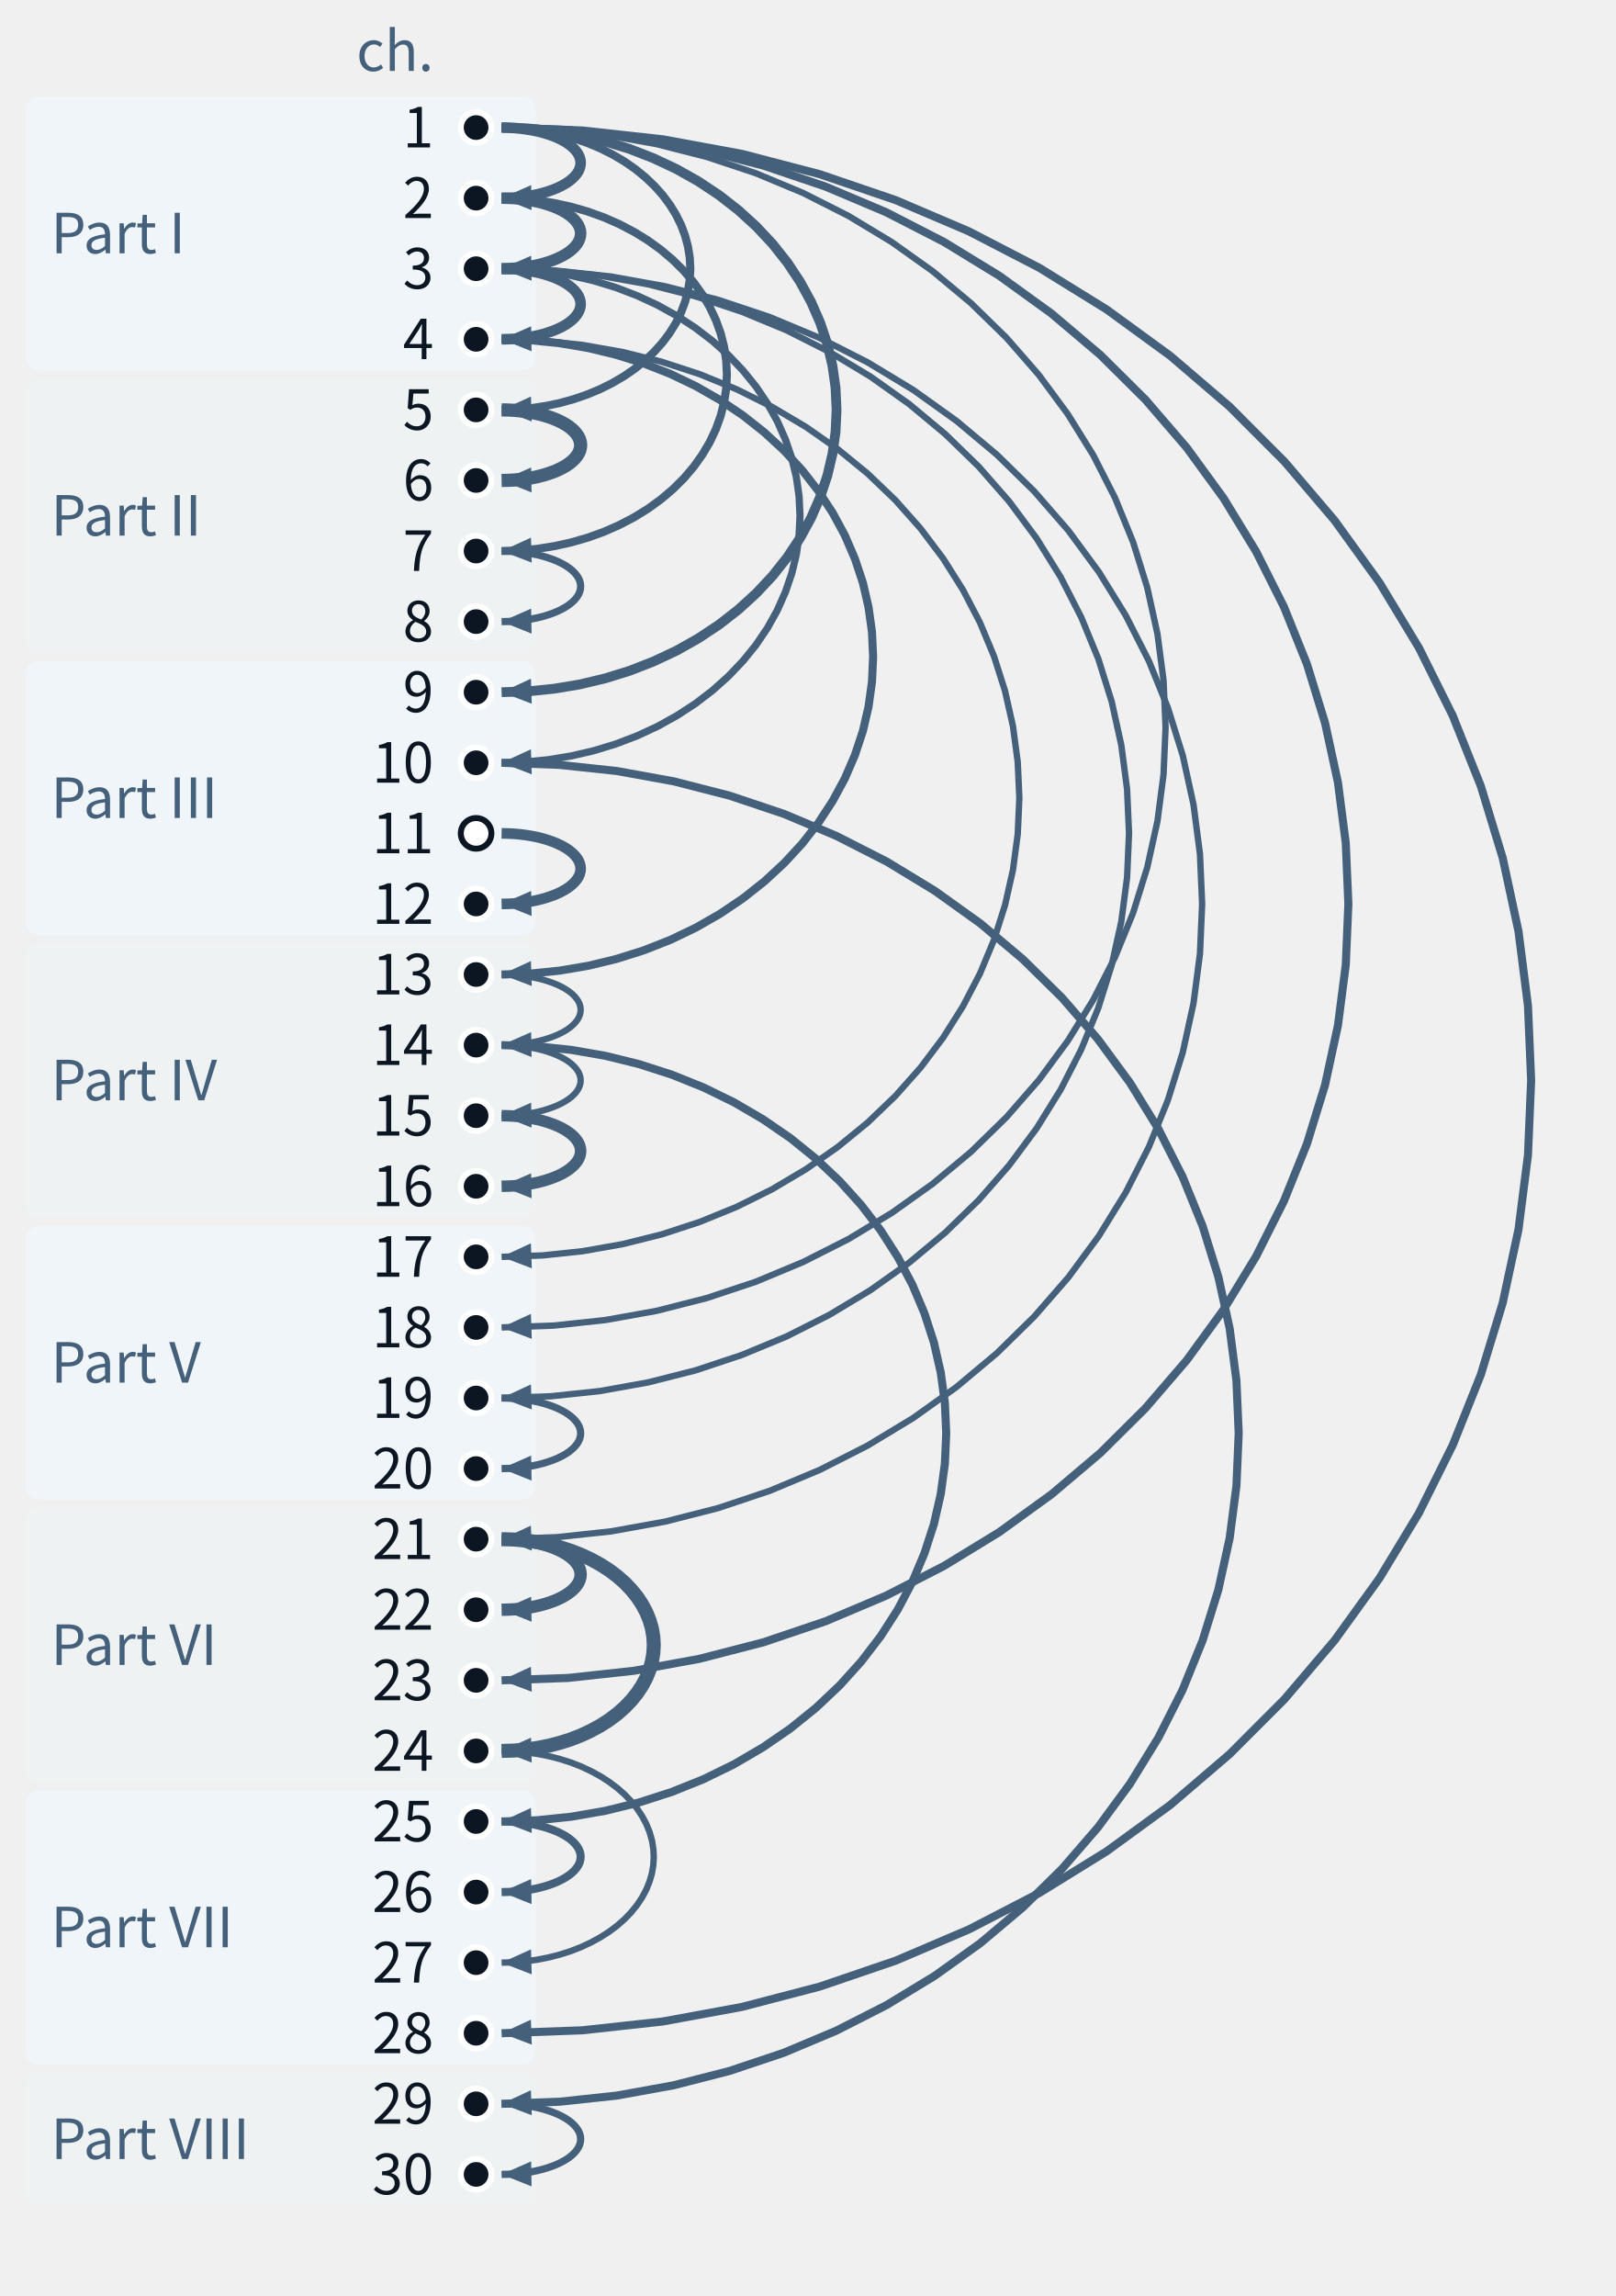
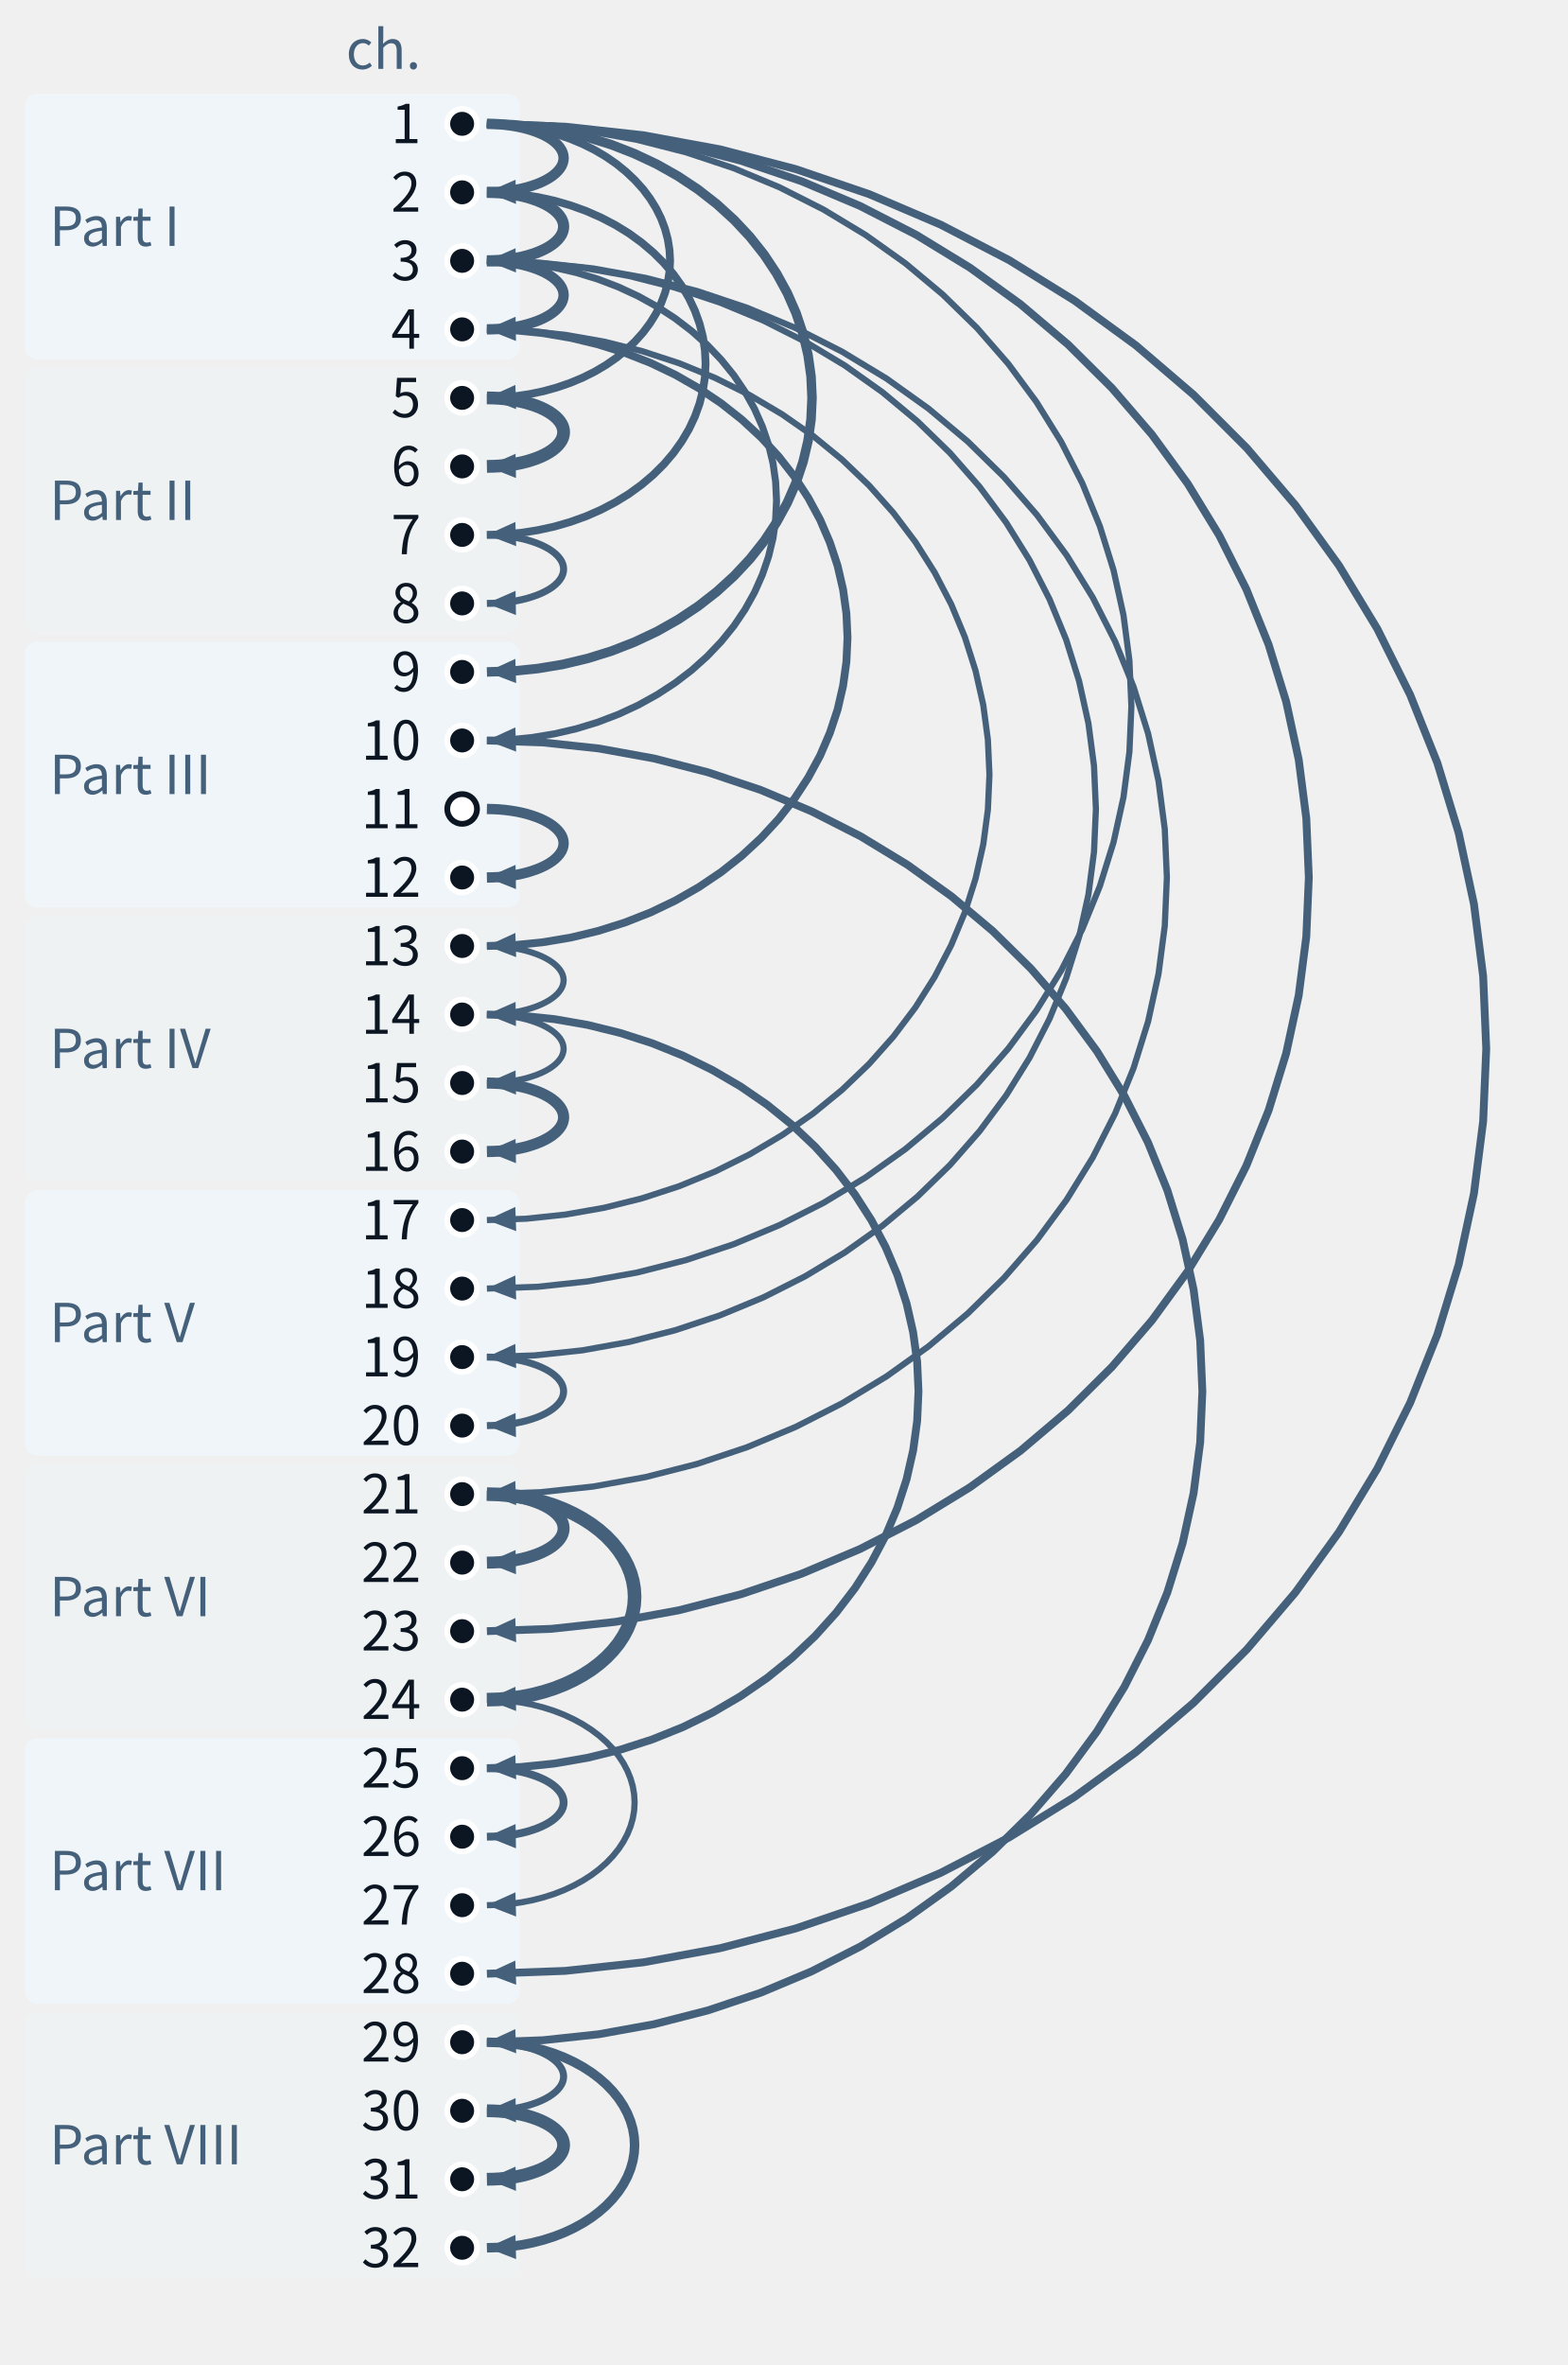
- <svg xmlns="http://www.w3.org/2000/svg" class="tr-fig" data-tr-fig="coda-dependency-tree" data-lang="en" viewBox="0 0 380 540" width="380" height="540" font-family="'Noto Sans SC', 'Noto Sans CJK SC', 'Source Sans 3', 'PingFang SC', 'Microsoft YaHei', system-ui, sans-serif" role="img" aria-label="30 dots run down the page for chapters 1 to 30, grouped on the left into the parts with their names. Every dot except chapter 1 and the hollow ones receives one arrow, an arc bulging to the right, from the chapter it refers back to most; the thicker the arrow, the more mentions. Chapter 1 sends 6 (to chapters 2, 5, 9, 18, 23, 28); chapter 3 sends 4 (to chapters 4, 10, 19, 21); chapter 2 sends 2 (to chapters 3, 7). Chapter 11 is a hollow dot with no arrow.">
+ <svg xmlns="http://www.w3.org/2000/svg" class="tr-fig" data-tr-fig="coda-dependency-tree" data-lang="en" viewBox="0 0 380 573" width="380" height="573" font-family="'Noto Sans SC', 'Noto Sans CJK SC', 'Source Sans 3', 'PingFang SC', 'Microsoft YaHei', system-ui, sans-serif" role="img" aria-label="32 dots run down the page for chapters 1 to 32, grouped on the left into the parts with their names. Every dot except chapter 1 and the hollow ones receives one arrow, an arc bulging to the right, from the chapter it refers back to most; the thicker the arrow, the more mentions. Chapter 1 sends 6 (to chapters 2, 5, 9, 18, 23, 28); chapter 3 sends 4 (to chapters 4, 10, 19, 21); chapter 2 sends 2 (to chapters 3, 7). Chapter 11 is a hollow dot with no arrow.">
  <style>.ts-ink{stroke:#0b1622}.tf-ink{fill:#0b1622}.ts-dim{stroke:#45607a}.tf-dim{fill:#45607a}.ts-faint{stroke:#9db3c4}.tf-faint{fill:#9db3c4}.ts-edge{stroke:#b9d0dd}.tf-edge{fill:#b9d0dd}.ts-hot{stroke:#5f9bb5}.tf-hot{fill:#5f9bb5}.ts-bg{stroke:#ffffff}.tf-bg{fill:#ffffff}.ts-panel{stroke:#eef5f9}.tf-panel{fill:#eef5f9}.ts-sheet{stroke:#f7fbfd}.tf-sheet{fill:#f7fbfd}.ts-cyan{stroke:#007c8a}.tf-cyan{fill:#007c8a}.ts-magenta{stroke:#b0128f}.tf-magenta{fill:#b0128f}.ts-amber{stroke:#946200}.tf-amber{fill:#946200}.ts-violet{stroke:#5a45c8}.tf-violet{fill:#5a45c8}.ts-ok{stroke:#087a4c}.tf-ok{fill:#087a4c}.ts-warn{stroke:#c21f3a}.tf-warn{fill:#c21f3a}.ts-blue{stroke:#1d5fd0}.tf-blue{fill:#1d5fd0}.ts-orange{stroke:#b85410}.tf-orange{fill:#b85410}.ts-sigma{stroke:#28405a}.tf-sigma{fill:#28405a}@media (prefers-color-scheme:dark){.ts-ink{stroke:#d4efff}.tf-ink{fill:#d4efff}.ts-dim{stroke:#6f8ea5}.tf-dim{fill:#6f8ea5}.ts-faint{stroke:#34506a}.tf-faint{fill:#34506a}.ts-edge{stroke:#143049}.tf-edge{fill:#143049}.ts-hot{stroke:#1f5d7c}.tf-hot{fill:#1f5d7c}.ts-bg{stroke:#03060c}.tf-bg{fill:#03060c}.ts-panel{stroke:#07101b}.tf-panel{fill:#07101b}.ts-sheet{stroke:#050c16}.tf-sheet{fill:#050c16}.ts-cyan{stroke:#19f0ff}.tf-cyan{fill:#19f0ff}.ts-magenta{stroke:#ff2fd0}.tf-magenta{fill:#ff2fd0}.ts-amber{stroke:#ffc83d}.tf-amber{fill:#ffc83d}.ts-violet{stroke:#9d8cff}.tf-violet{fill:#9d8cff}.ts-ok{stroke:#46ffb2}.tf-ok{fill:#46ffb2}.ts-warn{stroke:#ff5064}.tf-warn{fill:#ff5064}.ts-blue{stroke:#2a7bff}.tf-blue{fill:#2a7bff}.ts-orange{stroke:#ff8a3c}.tf-orange{fill:#ff8a3c}.ts-sigma{stroke:#cfe3ff}.tf-sigma{fill:#cfe3ff}}</style>
  <rect x="6" y="22.7" width="120" height="64.4" rx="3" class="tf-panel" fill-opacity="0.9" />
  <text class="tf-dim" x="12" y="59.58" font-size="13">Part I</text>
  <rect x="6" y="89.1" width="120" height="64.4" rx="3" class="tf-panel" fill-opacity="0.35" />
  <text class="tf-dim" x="12" y="125.98" font-size="13">Part II</text>
  <rect x="6" y="155.5" width="120" height="64.4" rx="3" class="tf-panel" fill-opacity="0.9" />
  <text class="tf-dim" x="12" y="192.38" font-size="13">Part III</text>
  <rect x="6" y="221.9" width="120" height="64.4" rx="3" class="tf-panel" fill-opacity="0.35" />
  <text class="tf-dim" x="12" y="258.78" font-size="13">Part IV</text>
  <rect x="6" y="288.3" width="120" height="64.4" rx="3" class="tf-panel" fill-opacity="0.9" />
  <text class="tf-dim" x="12" y="325.18" font-size="13">Part V</text>
  <rect x="6" y="354.7" width="120" height="64.4" rx="3" class="tf-panel" fill-opacity="0.35" />
  <text class="tf-dim" x="12" y="391.58" font-size="13">Part VI</text>
  <rect x="6" y="421.1" width="120" height="64.4" rx="3" class="tf-panel" fill-opacity="0.9" />
  <text class="tf-dim" x="12" y="457.98" font-size="13">Part VII</text>
-   <rect x="6" y="487.5" width="120" height="31.2" rx="3" class="tf-panel" fill-opacity="0.35" />
-   <text class="tf-dim" x="12" y="507.78" font-size="13">Part VIII</text>
+   <rect x="6" y="487.5" width="120" height="64.4" rx="3" class="tf-panel" fill-opacity="0.35" />
+   <text class="tf-dim" x="12" y="524.38" font-size="13">Part VIII</text>
  <path d="M118 30 L137 30.69 L155.89 32.76 L174.54 36.19 L192.84 40.97 L210.69 47.06 L227.96 54.43 L244.55 63.02 L260.36 72.8 L275.3 83.69 L289.26 95.64 L302.17 108.56 L313.94 122.38 L324.51 137.01 L333.8 152.36 L341.76 168.34 L348.35 184.85 L353.51 201.78 L357.22 219.04 L359.45 236.52 L360.2 254.1 L359.45 271.68 L357.22 289.16 L353.51 306.42 L348.35 323.35 L341.76 339.86 L333.8 355.84 L324.51 371.19 L313.94 385.82 L302.17 399.64 L289.26 412.56 L275.3 424.51 L260.36 435.4 L244.55 445.18 L227.96 453.77 L210.69 461.14 L192.84 467.23 L174.54 472.01 L155.89 475.44 L137 477.51 L118 478.2" class="ts-dim" stroke-width="1.9" stroke-linejoin="round" fill="none" />
  <path d="M118 478.2 L124.89 475.01 L125.1 480.88Z" class="tf-dim" />
  <path d="M118 30 L133.63 30.56 L149.16 32.25 L164.5 35.05 L179.56 38.94 L194.23 43.9 L208.43 49.9 L222.08 56.91 L235.09 64.87 L247.37 73.75 L258.86 83.48 L269.47 94.01 L279.16 105.27 L287.85 117.19 L295.49 129.7 L302.04 142.72 L307.45 156.17 L311.7 169.97 L314.75 184.04 L316.59 198.27 L317.2 212.6 L316.59 226.93 L314.75 241.16 L311.7 255.23 L307.45 269.03 L302.04 282.48 L295.49 295.5 L287.85 308.01 L279.16 319.93 L269.47 331.19 L258.86 341.72 L247.37 351.45 L235.09 360.33 L222.08 368.29 L208.43 375.3 L194.23 381.3 L179.56 386.26 L164.5 390.15 L149.16 392.95 L133.63 394.64 L118 395.2" class="ts-dim" stroke-width="1.9" stroke-linejoin="round" fill="none" />
  <path d="M118 395.2 L124.89 392.01 L125.1 397.89Z" class="tf-dim" />
  <path d="M118 179.4 L131.6 179.89 L145.13 181.34 L158.48 183.76 L171.58 187.12 L184.36 191.4 L196.72 196.59 L208.6 202.64 L219.92 209.52 L230.61 217.18 L240.61 225.59 L249.85 234.68 L258.28 244.41 L265.85 254.7 L272.5 265.51 L278.2 276.75 L282.91 288.37 L286.61 300.29 L289.27 312.43 L290.87 324.73 L291.4 337.1 L290.87 349.47 L289.27 361.77 L286.61 373.91 L282.91 385.83 L278.2 397.45 L272.5 408.69 L265.85 419.5 L258.28 429.79 L249.85 439.52 L240.61 448.61 L230.61 457.02 L219.92 464.68 L208.6 471.56 L196.72 477.61 L184.36 482.8 L171.58 487.08 L158.48 490.44 L145.13 492.86 L131.6 494.31 L118 494.8" class="ts-dim" stroke-width="1.9" stroke-linejoin="round" fill="none" />
  <path d="M118 494.8 L124.89 491.61 L125.1 497.49Z" class="tf-dim" />
  <path d="M118 63.2 L130.93 63.66 L143.78 65.04 L156.47 67.33 L168.93 70.51 L181.07 74.57 L192.82 79.48 L204.11 85.22 L214.87 91.73 L225.03 99 L234.53 106.96 L243.31 115.57 L251.33 124.78 L258.52 134.54 L264.84 144.77 L270.26 155.43 L274.73 166.43 L278.25 177.72 L280.77 189.23 L282.29 200.88 L282.8 212.6 L282.29 224.32 L280.77 235.97 L278.25 247.48 L274.73 258.77 L270.26 269.77 L264.84 280.43 L258.52 290.66 L251.33 300.42 L243.31 309.63 L234.53 318.24 L225.03 326.2 L214.87 333.47 L204.11 339.98 L192.82 345.72 L181.07 350.63 L168.93 354.69 L156.47 357.87 L143.78 360.16 L130.93 361.54 L118 362" class="ts-dim" stroke-width="1.5" stroke-linejoin="round" fill="none" />
  <path d="M118 362 L124.89 358.81 L125.1 364.69Z" class="tf-dim" />
  <path d="M118 30 L130.26 30.43 L142.44 31.74 L154.46 33.9 L166.27 36.91 L177.78 40.74 L188.91 45.38 L199.61 50.79 L209.81 56.95 L219.44 63.81 L228.45 71.33 L236.78 79.46 L244.37 88.16 L251.18 97.38 L257.18 107.04 L262.31 117.1 L266.56 127.5 L269.88 138.16 L272.28 149.03 L273.72 160.03 L274.2 171.1 L273.72 182.17 L272.28 193.17 L269.88 204.04 L266.56 214.7 L262.31 225.1 L257.18 235.16 L251.18 244.82 L244.37 254.04 L236.78 262.74 L228.45 270.87 L219.44 278.39 L209.81 285.25 L199.61 291.41 L188.91 296.82 L177.78 301.46 L166.27 305.29 L154.46 308.3 L142.44 310.46 L130.26 311.77 L118 312.2" class="ts-dim" stroke-width="1.5" stroke-linejoin="round" fill="none" />
  <path d="M118 312.2 L124.89 309.01 L125.1 314.89Z" class="tf-dim" />
  <path d="M118 63.2 L129.58 63.61 L141.09 64.83 L152.46 66.87 L163.61 69.7 L174.48 73.31 L185.01 77.67 L195.12 82.77 L204.76 88.56 L213.86 95.02 L222.37 102.1 L230.24 109.75 L237.41 117.94 L243.85 126.61 L249.51 135.71 L254.36 145.18 L258.38 154.96 L261.52 165 L263.78 175.23 L265.14 185.58 L265.6 196 L265.14 206.42 L263.78 216.77 L261.52 227 L258.38 237.04 L254.36 246.82 L249.51 256.29 L243.85 265.39 L237.41 274.06 L230.24 282.25 L222.37 289.9 L213.86 296.98 L204.76 303.44 L195.12 309.23 L185.01 314.33 L174.48 318.69 L163.61 322.3 L152.46 325.13 L141.09 327.17 L129.58 328.39 L118 328.8" class="ts-dim" stroke-width="1.5" stroke-linejoin="round" fill="none" />
  <path d="M118 328.8 L124.89 325.61 L125.1 331.49Z" class="tf-dim" />
  <path d="M118 79.8 L127.56 80.13 L137.05 81.13 L146.43 82.78 L155.64 85.08 L164.61 88.01 L173.3 91.56 L181.64 95.7 L189.59 100.41 L197.1 105.65 L204.13 111.4 L210.62 117.62 L216.54 124.28 L221.85 131.32 L226.52 138.71 L230.53 146.41 L233.84 154.36 L236.43 162.51 L238.3 170.82 L239.42 179.23 L239.8 187.7 L239.42 196.17 L238.3 204.58 L236.43 212.89 L233.84 221.04 L230.53 228.99 L226.52 236.69 L221.85 244.08 L216.54 251.12 L210.62 257.78 L204.13 264 L197.1 269.75 L189.59 274.99 L181.64 279.7 L173.3 283.84 L164.61 287.39 L155.64 290.32 L146.43 292.62 L137.05 294.27 L127.56 295.27 L118 295.6" class="ts-dim" stroke-width="1.5" stroke-linejoin="round" fill="none" />
  <path d="M118 295.6 L124.89 292.42 L125.1 298.29Z" class="tf-dim" />
  <path d="M118 245.8 L126.21 246.08 L134.36 246.92 L142.42 248.32 L150.32 250.27 L158.03 252.75 L165.49 255.75 L172.65 259.25 L179.48 263.24 L185.93 267.67 L191.96 272.54 L197.54 277.81 L202.62 283.44 L207.19 289.4 L211.2 295.65 L214.64 302.16 L217.48 308.89 L219.71 315.79 L221.31 322.82 L222.28 329.94 L222.6 337.1 L222.28 344.26 L221.31 351.38 L219.71 358.41 L217.48 365.31 L214.64 372.04 L211.2 378.55 L207.19 384.8 L202.62 390.76 L197.54 396.39 L191.96 401.66 L185.93 406.53 L179.48 410.96 L172.65 414.95 L165.49 418.45 L158.03 421.45 L150.32 423.93 L142.42 425.88 L134.36 427.28 L126.21 428.12 L118 428.4" class="ts-dim" stroke-width="1.9" stroke-linejoin="round" fill="none" />
  <path d="M118 428.4 L124.9 425.22 L125.1 431.1Z" class="tf-dim" />
  <path d="M118 79.8 L124.86 80.03 L131.67 80.72 L138.4 81.86 L145.01 83.46 L151.45 85.49 L157.68 87.94 L163.67 90.81 L169.37 94.07 L174.76 97.7 L179.8 101.68 L184.46 105.99 L188.71 110.59 L192.52 115.47 L195.87 120.59 L198.75 125.91 L201.12 131.42 L202.99 137.06 L204.32 142.81 L205.13 148.64 L205.4 154.5 L205.13 160.36 L204.32 166.19 L202.99 171.94 L201.12 177.58 L198.75 183.09 L195.87 188.41 L192.52 193.53 L188.71 198.41 L184.46 203.01 L179.8 207.32 L174.76 211.3 L169.37 214.93 L163.67 218.19 L157.68 221.06 L151.45 223.51 L145.01 225.54 L138.4 227.14 L131.67 228.28 L124.86 228.97 L118 229.2" class="ts-dim" stroke-width="1.9" stroke-linejoin="round" fill="none" />
  <path d="M118 229.2 L124.9 226.03 L125.09 231.9Z" class="tf-dim" />
  <path d="M118 30 L124.18 30.2 L130.33 30.82 L136.4 31.83 L142.35 33.25 L148.16 35.05 L153.77 37.24 L159.17 39.78 L164.32 42.68 L169.18 45.91 L173.72 49.45 L177.92 53.28 L181.75 57.37 L185.19 61.71 L188.21 66.26 L190.8 70.99 L192.94 75.88 L194.62 80.9 L195.83 86.01 L196.56 91.19 L196.8 96.4 L196.56 101.61 L195.83 106.79 L194.62 111.9 L192.94 116.92 L190.8 121.81 L188.21 126.54 L185.19 131.09 L181.75 135.43 L177.92 139.52 L173.72 143.35 L169.18 146.89 L164.32 150.12 L159.17 153.02 L153.77 155.56 L148.16 157.75 L142.35 159.55 L136.4 160.97 L130.33 161.98 L124.18 162.6 L118 162.8" class="ts-dim" stroke-width="2.3" stroke-linejoin="round" fill="none" />
  <path d="M118 162.8 L124.9 159.63 L125.09 165.51Z" class="tf-dim" />
  <path d="M118 63.2 L123.51 63.38 L128.98 63.92 L134.39 64.81 L139.69 66.04 L144.86 67.62 L149.87 69.53 L154.68 71.76 L159.26 74.3 L163.59 77.12 L167.64 80.22 L171.38 83.57 L174.79 87.15 L177.86 90.94 L180.55 94.92 L182.86 99.07 L184.76 103.35 L186.26 107.74 L187.34 112.21 L187.98 116.74 L188.2 121.3 L187.98 125.86 L187.34 130.39 L186.26 134.86 L184.76 139.25 L182.86 143.53 L180.55 147.68 L177.86 151.66 L174.79 155.45 L171.38 159.03 L167.64 162.38 L163.59 165.48 L159.26 168.3 L154.68 170.84 L149.87 173.07 L144.86 174.98 L139.69 176.56 L134.39 177.79 L128.98 178.68 L123.51 179.22 L118 179.4" class="ts-dim" stroke-width="1.7" stroke-linejoin="round" fill="none" />
  <path d="M118 179.4 L124.9 176.23 L125.09 182.11Z" class="tf-dim" />
  <path d="M118 46.6 L122.16 46.73 L126.29 47.11 L130.37 47.75 L134.38 48.63 L138.28 49.76 L142.06 51.12 L145.69 52.72 L149.15 54.53 L152.42 56.54 L155.48 58.76 L158.3 61.15 L160.88 63.71 L163.19 66.42 L165.22 69.26 L166.97 72.22 L168.41 75.28 L169.54 78.41 L170.35 81.61 L170.84 84.84 L171 88.1 L170.84 91.36 L170.35 94.59 L169.54 97.79 L168.41 100.92 L166.97 103.98 L165.22 106.94 L163.19 109.78 L160.88 112.49 L158.3 115.05 L155.48 117.44 L152.42 119.66 L149.15 121.67 L145.69 123.48 L142.06 125.08 L138.28 126.44 L134.38 127.57 L130.37 128.45 L126.29 129.09 L122.16 129.47 L118 129.6" class="ts-dim" stroke-width="1.9" stroke-linejoin="round" fill="none" />
  <path d="M118 129.6 L124.91 126.45 L125.09 132.32Z" class="tf-dim" />
  <path d="M118 30 L121.48 30.1 L124.95 30.41 L128.36 30.92 L131.72 31.62 L134.99 32.53 L138.16 33.62 L141.2 34.89 L144.1 36.34 L146.84 37.95 L149.4 39.72 L151.76 41.64 L153.92 43.69 L155.86 45.85 L157.56 48.13 L159.02 50.49 L160.23 52.94 L161.17 55.45 L161.85 58.01 L162.26 60.6 L162.4 63.2 L162.26 65.8 L161.85 68.39 L161.17 70.95 L160.23 73.46 L159.02 75.91 L157.56 78.27 L155.86 80.55 L153.92 82.71 L151.76 84.76 L149.4 86.68 L146.84 88.45 L144.1 90.06 L141.2 91.51 L138.16 92.78 L134.99 93.87 L131.72 94.78 L128.36 95.48 L124.95 95.99 L121.48 96.3 L118 96.4" class="ts-dim" stroke-width="1.9" stroke-linejoin="round" fill="none" />
  <path d="M118 96.4 L124.91 93.26 L125.08 99.13Z" class="tf-dim" />
  <path d="M118 362 L120.81 362.08 L123.6 362.31 L126.36 362.69 L129.06 363.22 L131.7 363.9 L134.25 364.71 L136.71 365.67 L139.04 366.76 L141.25 367.97 L143.31 369.29 L145.22 370.73 L146.96 372.26 L148.52 373.89 L149.9 375.6 L151.07 377.37 L152.05 379.21 L152.81 381.09 L153.36 383 L153.69 384.95 L153.8 386.9 L153.69 388.85 L153.36 390.8 L152.81 392.71 L152.05 394.59 L151.07 396.43 L149.9 398.2 L148.52 399.91 L146.96 401.54 L145.22 403.07 L143.31 404.51 L141.25 405.83 L139.04 407.04 L136.71 408.13 L134.25 409.09 L131.7 409.9 L129.06 410.58 L126.36 411.11 L123.6 411.49 L120.81 411.72 L118 411.8" class="ts-dim" stroke-width="3.3" stroke-linejoin="round" fill="none" />
  <path d="M118 411.8 L124.92 408.67 L125.08 414.55Z" class="tf-dim" />
  <path d="M118 411.8 L120.81 411.88 L123.6 412.11 L126.36 412.49 L129.06 413.02 L131.7 413.7 L134.25 414.51 L136.71 415.47 L139.04 416.56 L141.25 417.77 L143.31 419.09 L145.22 420.53 L146.96 422.06 L148.52 423.69 L149.9 425.4 L151.07 427.17 L152.05 429.01 L152.81 430.89 L153.36 432.8 L153.69 434.75 L153.8 436.7 L153.69 438.65 L153.36 440.6 L152.81 442.51 L152.05 444.39 L151.07 446.23 L149.9 448 L148.52 449.71 L146.96 451.34 L145.22 452.87 L143.31 454.31 L141.25 455.63 L139.04 456.84 L136.71 457.93 L134.25 458.89 L131.7 459.7 L129.06 460.38 L126.36 460.91 L123.6 461.29 L120.81 461.52 L118 461.6" class="ts-dim" stroke-width="1.5" stroke-linejoin="round" fill="none" />
  <path d="M118 461.6 L124.92 458.47 L125.08 464.35Z" class="tf-dim" />
+   <path d="M118 494.8 L120.81 494.88 L123.6 495.11 L126.36 495.49 L129.06 496.02 L131.7 496.7 L134.25 497.51 L136.71 498.47 L139.04 499.56 L141.25 500.77 L143.31 502.09 L145.22 503.53 L146.96 505.06 L148.52 506.69 L149.9 508.4 L151.07 510.17 L152.05 512.01 L152.81 513.89 L153.36 515.8 L153.69 517.75 L153.8 519.7 L153.69 521.65 L153.36 523.6 L152.81 525.51 L152.05 527.39 L151.07 529.23 L149.9 531 L148.52 532.71 L146.96 534.34 L145.22 535.87 L143.31 537.31 L141.25 538.63 L139.04 539.84 L136.71 540.93 L134.25 541.89 L131.7 542.7 L129.06 543.38 L126.36 543.91 L123.6 544.29 L120.81 544.52 L118 544.6" class="ts-dim" stroke-width="2.3" stroke-linejoin="round" fill="none" />
+   <path d="M118 544.6 L124.92 541.47 L125.08 547.35Z" class="tf-dim" />
  <path d="M118 30 L119.46 30.03 L120.91 30.1 L122.34 30.23 L123.75 30.41 L125.12 30.63 L126.44 30.9 L127.72 31.22 L128.93 31.59 L130.08 31.99 L131.15 32.43 L132.14 32.91 L133.05 33.42 L133.86 33.96 L134.57 34.53 L135.18 35.12 L135.69 35.74 L136.09 36.36 L136.37 37 L136.54 37.65 L136.6 38.3 L136.54 38.95 L136.37 39.6 L136.09 40.24 L135.69 40.86 L135.18 41.48 L134.57 42.07 L133.86 42.64 L133.05 43.18 L132.14 43.69 L131.15 44.17 L130.08 44.61 L128.93 45.01 L127.72 45.38 L126.44 45.7 L125.12 45.97 L123.75 46.19 L122.34 46.37 L120.91 46.5 L119.46 46.57 L118 46.6" class="ts-dim" stroke-width="2.5" stroke-linejoin="round" fill="none" />
  <path d="M118 46.6 L124.95 43.54 L125.05 49.42Z" class="tf-dim" />
  <path d="M118 46.6 L119.46 46.63 L120.91 46.7 L122.34 46.83 L123.75 47.01 L125.12 47.23 L126.44 47.5 L127.72 47.82 L128.93 48.19 L130.08 48.59 L131.15 49.03 L132.14 49.51 L133.05 50.02 L133.86 50.56 L134.57 51.13 L135.18 51.72 L135.69 52.34 L136.09 52.96 L136.37 53.6 L136.54 54.25 L136.6 54.9 L136.54 55.55 L136.37 56.2 L136.09 56.84 L135.69 57.46 L135.18 58.08 L134.57 58.67 L133.86 59.24 L133.05 59.78 L132.14 60.29 L131.15 60.77 L130.08 61.21 L128.93 61.61 L127.72 61.98 L126.44 62.3 L125.12 62.57 L123.75 62.79 L122.34 62.97 L120.91 63.1 L119.46 63.17 L118 63.2" class="ts-dim" stroke-width="2.7" stroke-linejoin="round" fill="none" />
  <path d="M118 63.2 L124.95 60.14 L125.05 66.02Z" class="tf-dim" />
  <path d="M118 63.2 L119.46 63.23 L120.91 63.3 L122.34 63.43 L123.75 63.61 L125.12 63.83 L126.44 64.1 L127.72 64.42 L128.93 64.79 L130.08 65.19 L131.15 65.63 L132.14 66.11 L133.05 66.62 L133.86 67.16 L134.57 67.73 L135.18 68.32 L135.69 68.94 L136.09 69.56 L136.37 70.2 L136.54 70.85 L136.6 71.5 L136.54 72.15 L136.37 72.8 L136.09 73.44 L135.69 74.06 L135.18 74.68 L134.57 75.27 L133.86 75.84 L133.05 76.38 L132.14 76.89 L131.15 77.37 L130.08 77.81 L128.93 78.21 L127.72 78.58 L126.44 78.9 L125.12 79.17 L123.75 79.39 L122.34 79.57 L120.91 79.7 L119.46 79.77 L118 79.8" class="ts-dim" stroke-width="2.5" stroke-linejoin="round" fill="none" />
  <path d="M118 79.8 L124.95 76.74 L125.05 82.62Z" class="tf-dim" />
  <path d="M118 96.4 L119.46 96.43 L120.91 96.5 L122.34 96.63 L123.75 96.81 L125.12 97.03 L126.44 97.3 L127.72 97.62 L128.93 97.99 L130.08 98.39 L131.15 98.83 L132.14 99.31 L133.05 99.82 L133.86 100.36 L134.57 100.93 L135.18 101.52 L135.69 102.14 L136.09 102.76 L136.37 103.4 L136.54 104.05 L136.6 104.7 L136.54 105.35 L136.37 106 L136.09 106.64 L135.69 107.26 L135.18 107.88 L134.57 108.47 L133.86 109.04 L133.05 109.58 L132.14 110.09 L131.15 110.57 L130.08 111.01 L128.93 111.41 L127.72 111.78 L126.44 112.1 L125.12 112.37 L123.75 112.59 L122.34 112.77 L120.91 112.9 L119.46 112.97 L118 113" class="ts-dim" stroke-width="3.1" stroke-linejoin="round" fill="none" />
  <path d="M118 113 L124.95 109.94 L125.05 115.82Z" class="tf-dim" />
  <path d="M118 129.6 L119.46 129.63 L120.91 129.7 L122.34 129.83 L123.75 130.01 L125.12 130.23 L126.44 130.5 L127.72 130.82 L128.93 131.19 L130.08 131.59 L131.15 132.03 L132.14 132.51 L133.05 133.02 L133.86 133.56 L134.57 134.13 L135.18 134.72 L135.69 135.34 L136.09 135.96 L136.37 136.6 L136.54 137.25 L136.6 137.9 L136.54 138.55 L136.37 139.2 L136.09 139.84 L135.69 140.46 L135.18 141.08 L134.57 141.67 L133.86 142.24 L133.05 142.78 L132.14 143.29 L131.15 143.77 L130.08 144.21 L128.93 144.61 L127.72 144.98 L126.44 145.3 L125.12 145.57 L123.75 145.79 L122.34 145.97 L120.91 146.1 L119.46 146.17 L118 146.2" class="ts-dim" stroke-width="1.7" stroke-linejoin="round" fill="none" />
  <path d="M118 146.2 L124.95 143.14 L125.05 149.02Z" class="tf-dim" />
  <path d="M118 196 L119.46 196.03 L120.91 196.1 L122.34 196.23 L123.75 196.41 L125.12 196.63 L126.44 196.9 L127.72 197.22 L128.93 197.59 L130.08 197.99 L131.15 198.43 L132.14 198.91 L133.05 199.42 L133.86 199.96 L134.57 200.53 L135.18 201.12 L135.69 201.74 L136.09 202.36 L136.37 203 L136.54 203.65 L136.6 204.3 L136.54 204.95 L136.37 205.6 L136.09 206.24 L135.69 206.86 L135.18 207.48 L134.57 208.07 L133.86 208.64 L133.05 209.18 L132.14 209.69 L131.15 210.17 L130.08 210.61 L128.93 211.01 L127.72 211.38 L126.44 211.7 L125.12 211.97 L123.75 212.19 L122.34 212.37 L120.91 212.5 L119.46 212.57 L118 212.6" class="ts-dim" stroke-width="2.5" stroke-linejoin="round" fill="none" />
  <path d="M118 212.6 L124.95 209.54 L125.05 215.42Z" class="tf-dim" />
  <path d="M118 229.2 L119.46 229.23 L120.91 229.3 L122.34 229.43 L123.75 229.61 L125.12 229.83 L126.44 230.1 L127.72 230.42 L128.93 230.79 L130.08 231.19 L131.15 231.63 L132.14 232.11 L133.05 232.62 L133.86 233.16 L134.57 233.73 L135.18 234.32 L135.69 234.94 L136.09 235.56 L136.37 236.2 L136.54 236.85 L136.6 237.5 L136.54 238.15 L136.37 238.8 L136.09 239.44 L135.69 240.06 L135.18 240.68 L134.57 241.27 L133.86 241.84 L133.05 242.38 L132.14 242.89 L131.15 243.37 L130.08 243.81 L128.93 244.21 L127.72 244.58 L126.44 244.9 L125.12 245.17 L123.75 245.39 L122.34 245.57 L120.91 245.7 L119.46 245.77 L118 245.8" class="ts-dim" stroke-width="1.5" stroke-linejoin="round" fill="none" />
  <path d="M118 245.8 L124.95 242.74 L125.05 248.62Z" class="tf-dim" />
  <path d="M118 245.8 L119.46 245.83 L120.91 245.9 L122.34 246.03 L123.75 246.21 L125.12 246.43 L126.44 246.7 L127.72 247.02 L128.93 247.39 L130.08 247.79 L131.15 248.23 L132.14 248.71 L133.05 249.22 L133.86 249.76 L134.57 250.33 L135.18 250.92 L135.69 251.54 L136.09 252.16 L136.37 252.8 L136.54 253.45 L136.6 254.1 L136.54 254.75 L136.37 255.4 L136.09 256.04 L135.69 256.66 L135.18 257.28 L134.57 257.87 L133.86 258.44 L133.05 258.98 L132.14 259.49 L131.15 259.97 L130.08 260.41 L128.93 260.81 L127.72 261.18 L126.44 261.5 L125.12 261.77 L123.75 261.99 L122.34 262.17 L120.91 262.3 L119.46 262.37 L118 262.4" class="ts-dim" stroke-width="1.5" stroke-linejoin="round" fill="none" />
  <path d="M118 262.4 L124.95 259.34 L125.05 265.22Z" class="tf-dim" />
  <path d="M118 262.4 L119.46 262.43 L120.91 262.5 L122.34 262.63 L123.75 262.81 L125.12 263.03 L126.44 263.3 L127.72 263.62 L128.93 263.99 L130.08 264.39 L131.15 264.83 L132.14 265.31 L133.05 265.82 L133.86 266.36 L134.57 266.93 L135.18 267.52 L135.69 268.14 L136.09 268.76 L136.37 269.4 L136.54 270.05 L136.6 270.7 L136.54 271.35 L136.37 272 L136.09 272.64 L135.69 273.26 L135.18 273.88 L134.57 274.47 L133.86 275.04 L133.05 275.58 L132.14 276.09 L131.15 276.57 L130.08 277.01 L128.93 277.41 L127.72 277.78 L126.44 278.1 L125.12 278.37 L123.75 278.59 L122.34 278.77 L120.91 278.9 L119.46 278.97 L118 279" class="ts-dim" stroke-width="2.7" stroke-linejoin="round" fill="none" />
  <path d="M118 279 L124.95 275.94 L125.05 281.82Z" class="tf-dim" />
  <path d="M118 328.8 L119.46 328.83 L120.91 328.9 L122.34 329.03 L123.75 329.21 L125.12 329.43 L126.44 329.7 L127.72 330.02 L128.93 330.39 L130.08 330.79 L131.15 331.23 L132.14 331.71 L133.05 332.22 L133.86 332.76 L134.57 333.33 L135.18 333.92 L135.69 334.54 L136.09 335.16 L136.37 335.8 L136.54 336.45 L136.6 337.1 L136.54 337.75 L136.37 338.4 L136.09 339.04 L135.69 339.66 L135.18 340.28 L134.57 340.87 L133.86 341.44 L133.05 341.98 L132.14 342.49 L131.15 342.97 L130.08 343.41 L128.93 343.81 L127.72 344.18 L126.44 344.5 L125.12 344.77 L123.75 344.99 L122.34 345.17 L120.91 345.3 L119.46 345.37 L118 345.4" class="ts-dim" stroke-width="1.7" stroke-linejoin="round" fill="none" />
  <path d="M118 345.4 L124.95 342.34 L125.05 348.22Z" class="tf-dim" />
  <path d="M118 362 L119.46 362.03 L120.91 362.1 L122.34 362.23 L123.75 362.41 L125.12 362.63 L126.44 362.9 L127.72 363.22 L128.93 363.59 L130.08 363.99 L131.15 364.43 L132.14 364.91 L133.05 365.42 L133.86 365.96 L134.57 366.53 L135.18 367.12 L135.69 367.74 L136.09 368.36 L136.37 369 L136.54 369.65 L136.6 370.3 L136.54 370.95 L136.37 371.6 L136.09 372.24 L135.69 372.86 L135.18 373.48 L134.57 374.07 L133.86 374.64 L133.05 375.18 L132.14 375.69 L131.15 376.17 L130.08 376.61 L128.93 377.01 L127.72 377.38 L126.44 377.7 L125.12 377.97 L123.75 378.19 L122.34 378.37 L120.91 378.5 L119.46 378.57 L118 378.6" class="ts-dim" stroke-width="2.9" stroke-linejoin="round" fill="none" />
  <path d="M118 378.6 L124.95 375.54 L125.05 381.42Z" class="tf-dim" />
  <path d="M118 428.4 L119.46 428.43 L120.91 428.5 L122.34 428.63 L123.75 428.81 L125.12 429.03 L126.44 429.3 L127.72 429.62 L128.93 429.99 L130.08 430.39 L131.15 430.83 L132.14 431.31 L133.05 431.82 L133.86 432.36 L134.57 432.93 L135.18 433.52 L135.69 434.14 L136.09 434.76 L136.37 435.4 L136.54 436.05 L136.6 436.7 L136.54 437.35 L136.37 438 L136.09 438.64 L135.69 439.26 L135.18 439.88 L134.57 440.47 L133.86 441.04 L133.05 441.58 L132.14 442.09 L131.15 442.57 L130.08 443.01 L128.93 443.41 L127.72 443.78 L126.44 444.1 L125.12 444.37 L123.75 444.59 L122.34 444.77 L120.91 444.9 L119.46 444.97 L118 445" class="ts-dim" stroke-width="1.9" stroke-linejoin="round" fill="none" />
  <path d="M118 445 L124.95 441.94 L125.05 447.82Z" class="tf-dim" />
  <path d="M118 494.8 L119.46 494.83 L120.91 494.9 L122.34 495.03 L123.75 495.21 L125.12 495.43 L126.44 495.7 L127.72 496.02 L128.93 496.39 L130.08 496.79 L131.15 497.23 L132.14 497.71 L133.05 498.22 L133.86 498.76 L134.57 499.33 L135.18 499.92 L135.69 500.54 L136.09 501.16 L136.37 501.8 L136.54 502.45 L136.6 503.1 L136.54 503.75 L136.37 504.4 L136.09 505.04 L135.69 505.66 L135.18 506.28 L134.57 506.87 L133.86 507.44 L133.05 507.98 L132.14 508.49 L131.15 508.97 L130.08 509.41 L128.93 509.81 L127.72 510.18 L126.44 510.5 L125.12 510.77 L123.75 510.99 L122.34 511.17 L120.91 511.3 L119.46 511.37 L118 511.4" class="ts-dim" stroke-width="1.7" stroke-linejoin="round" fill="none" />
  <path d="M118 511.4 L124.95 508.34 L125.05 514.22Z" class="tf-dim" />
+   <path d="M118 511.4 L119.46 511.43 L120.91 511.5 L122.34 511.63 L123.75 511.81 L125.12 512.03 L126.44 512.3 L127.72 512.62 L128.93 512.99 L130.08 513.39 L131.15 513.83 L132.14 514.31 L133.05 514.82 L133.86 515.36 L134.57 515.93 L135.18 516.52 L135.69 517.14 L136.09 517.76 L136.37 518.4 L136.54 519.05 L136.6 519.7 L136.54 520.35 L136.37 521 L136.09 521.64 L135.69 522.26 L135.18 522.88 L134.57 523.47 L133.86 524.04 L133.05 524.58 L132.14 525.09 L131.15 525.57 L130.08 526.01 L128.93 526.41 L127.72 526.78 L126.44 527.1 L125.12 527.37 L123.75 527.59 L122.34 527.77 L120.91 527.9 L119.46 527.97 L118 528" class="ts-dim" stroke-width="3.1" stroke-linejoin="round" fill="none" />
+   <path d="M118 528 L124.95 524.94 L125.05 530.82Z" class="tf-dim" />
  <text class="tf-ink" x="102" y="34.68" font-size="13" text-anchor="end">1</text>
  <circle cx="112" cy="30" r="3.6" class="ts-bg tf-ink" stroke-width="1.4" />
  <text class="tf-ink" x="102" y="51.28" font-size="13" text-anchor="end">2</text>
  <circle cx="112" cy="46.6" r="3.6" class="ts-bg tf-ink" stroke-width="1.4" />
  <text class="tf-ink" x="102" y="67.88" font-size="13" text-anchor="end">3</text>
  <circle cx="112" cy="63.2" r="3.6" class="ts-bg tf-ink" stroke-width="1.4" />
  <text class="tf-ink" x="102" y="84.48" font-size="13" text-anchor="end">4</text>
  <circle cx="112" cy="79.8" r="3.6" class="ts-bg tf-ink" stroke-width="1.4" />
  <text class="tf-ink" x="102" y="101.08" font-size="13" text-anchor="end">5</text>
  <circle cx="112" cy="96.4" r="3.6" class="ts-bg tf-ink" stroke-width="1.4" />
  <text class="tf-ink" x="102" y="117.68" font-size="13" text-anchor="end">6</text>
  <circle cx="112" cy="113" r="3.6" class="ts-bg tf-ink" stroke-width="1.4" />
  <text class="tf-ink" x="102" y="134.28" font-size="13" text-anchor="end">7</text>
  <circle cx="112" cy="129.6" r="3.6" class="ts-bg tf-ink" stroke-width="1.4" />
  <text class="tf-ink" x="102" y="150.88" font-size="13" text-anchor="end">8</text>
  <circle cx="112" cy="146.2" r="3.6" class="ts-bg tf-ink" stroke-width="1.4" />
  <text class="tf-ink" x="102" y="167.48" font-size="13" text-anchor="end">9</text>
  <circle cx="112" cy="162.8" r="3.6" class="ts-bg tf-ink" stroke-width="1.4" />
  <text class="tf-ink" x="102" y="184.08" font-size="13" text-anchor="end">10</text>
  <circle cx="112" cy="179.4" r="3.6" class="ts-bg tf-ink" stroke-width="1.4" />
  <text class="tf-ink" x="102" y="200.68" font-size="13" text-anchor="end">11</text>
  <circle cx="112" cy="196" r="3.6" class="ts-ink tf-bg" stroke-width="1.4" />
  <text class="tf-ink" x="102" y="217.28" font-size="13" text-anchor="end">12</text>
  <circle cx="112" cy="212.6" r="3.6" class="ts-bg tf-ink" stroke-width="1.4" />
  <text class="tf-ink" x="102" y="233.88" font-size="13" text-anchor="end">13</text>
  <circle cx="112" cy="229.2" r="3.6" class="ts-bg tf-ink" stroke-width="1.4" />
  <text class="tf-ink" x="102" y="250.48" font-size="13" text-anchor="end">14</text>
  <circle cx="112" cy="245.8" r="3.6" class="ts-bg tf-ink" stroke-width="1.4" />
  <text class="tf-ink" x="102" y="267.08" font-size="13" text-anchor="end">15</text>
  <circle cx="112" cy="262.4" r="3.6" class="ts-bg tf-ink" stroke-width="1.4" />
  <text class="tf-ink" x="102" y="283.68" font-size="13" text-anchor="end">16</text>
  <circle cx="112" cy="279" r="3.6" class="ts-bg tf-ink" stroke-width="1.4" />
  <text class="tf-ink" x="102" y="300.28" font-size="13" text-anchor="end">17</text>
  <circle cx="112" cy="295.6" r="3.6" class="ts-bg tf-ink" stroke-width="1.4" />
  <text class="tf-ink" x="102" y="316.88" font-size="13" text-anchor="end">18</text>
  <circle cx="112" cy="312.2" r="3.6" class="ts-bg tf-ink" stroke-width="1.4" />
  <text class="tf-ink" x="102" y="333.48" font-size="13" text-anchor="end">19</text>
  <circle cx="112" cy="328.8" r="3.6" class="ts-bg tf-ink" stroke-width="1.4" />
  <text class="tf-ink" x="102" y="350.08" font-size="13" text-anchor="end">20</text>
  <circle cx="112" cy="345.4" r="3.6" class="ts-bg tf-ink" stroke-width="1.4" />
  <text class="tf-ink" x="102" y="366.68" font-size="13" text-anchor="end">21</text>
  <circle cx="112" cy="362" r="3.6" class="ts-bg tf-ink" stroke-width="1.4" />
  <text class="tf-ink" x="102" y="383.28" font-size="13" text-anchor="end">22</text>
  <circle cx="112" cy="378.6" r="3.6" class="ts-bg tf-ink" stroke-width="1.4" />
  <text class="tf-ink" x="102" y="399.88" font-size="13" text-anchor="end">23</text>
  <circle cx="112" cy="395.2" r="3.6" class="ts-bg tf-ink" stroke-width="1.4" />
  <text class="tf-ink" x="102" y="416.48" font-size="13" text-anchor="end">24</text>
  <circle cx="112" cy="411.8" r="3.6" class="ts-bg tf-ink" stroke-width="1.4" />
  <text class="tf-ink" x="102" y="433.08" font-size="13" text-anchor="end">25</text>
  <circle cx="112" cy="428.4" r="3.6" class="ts-bg tf-ink" stroke-width="1.4" />
  <text class="tf-ink" x="102" y="449.68" font-size="13" text-anchor="end">26</text>
  <circle cx="112" cy="445" r="3.6" class="ts-bg tf-ink" stroke-width="1.4" />
  <text class="tf-ink" x="102" y="466.28" font-size="13" text-anchor="end">27</text>
  <circle cx="112" cy="461.6" r="3.6" class="ts-bg tf-ink" stroke-width="1.4" />
  <text class="tf-ink" x="102" y="482.88" font-size="13" text-anchor="end">28</text>
  <circle cx="112" cy="478.2" r="3.6" class="ts-bg tf-ink" stroke-width="1.4" />
  <text class="tf-ink" x="102" y="499.48" font-size="13" text-anchor="end">29</text>
  <circle cx="112" cy="494.8" r="3.6" class="ts-bg tf-ink" stroke-width="1.4" />
  <text class="tf-ink" x="102" y="516.08" font-size="13" text-anchor="end">30</text>
  <circle cx="112" cy="511.4" r="3.6" class="ts-bg tf-ink" stroke-width="1.4" />
+   <text class="tf-ink" x="102" y="532.68" font-size="13" text-anchor="end">31</text>
+   <circle cx="112" cy="528" r="3.6" class="ts-bg tf-ink" stroke-width="1.4" />
+   <text class="tf-ink" x="102" y="549.28" font-size="13" text-anchor="end">32</text>
+   <circle cx="112" cy="544.6" r="3.6" class="ts-bg tf-ink" stroke-width="1.4" />
  <text class="tf-dim" x="102" y="16.68" font-size="13" text-anchor="end">ch.</text>
</svg>
